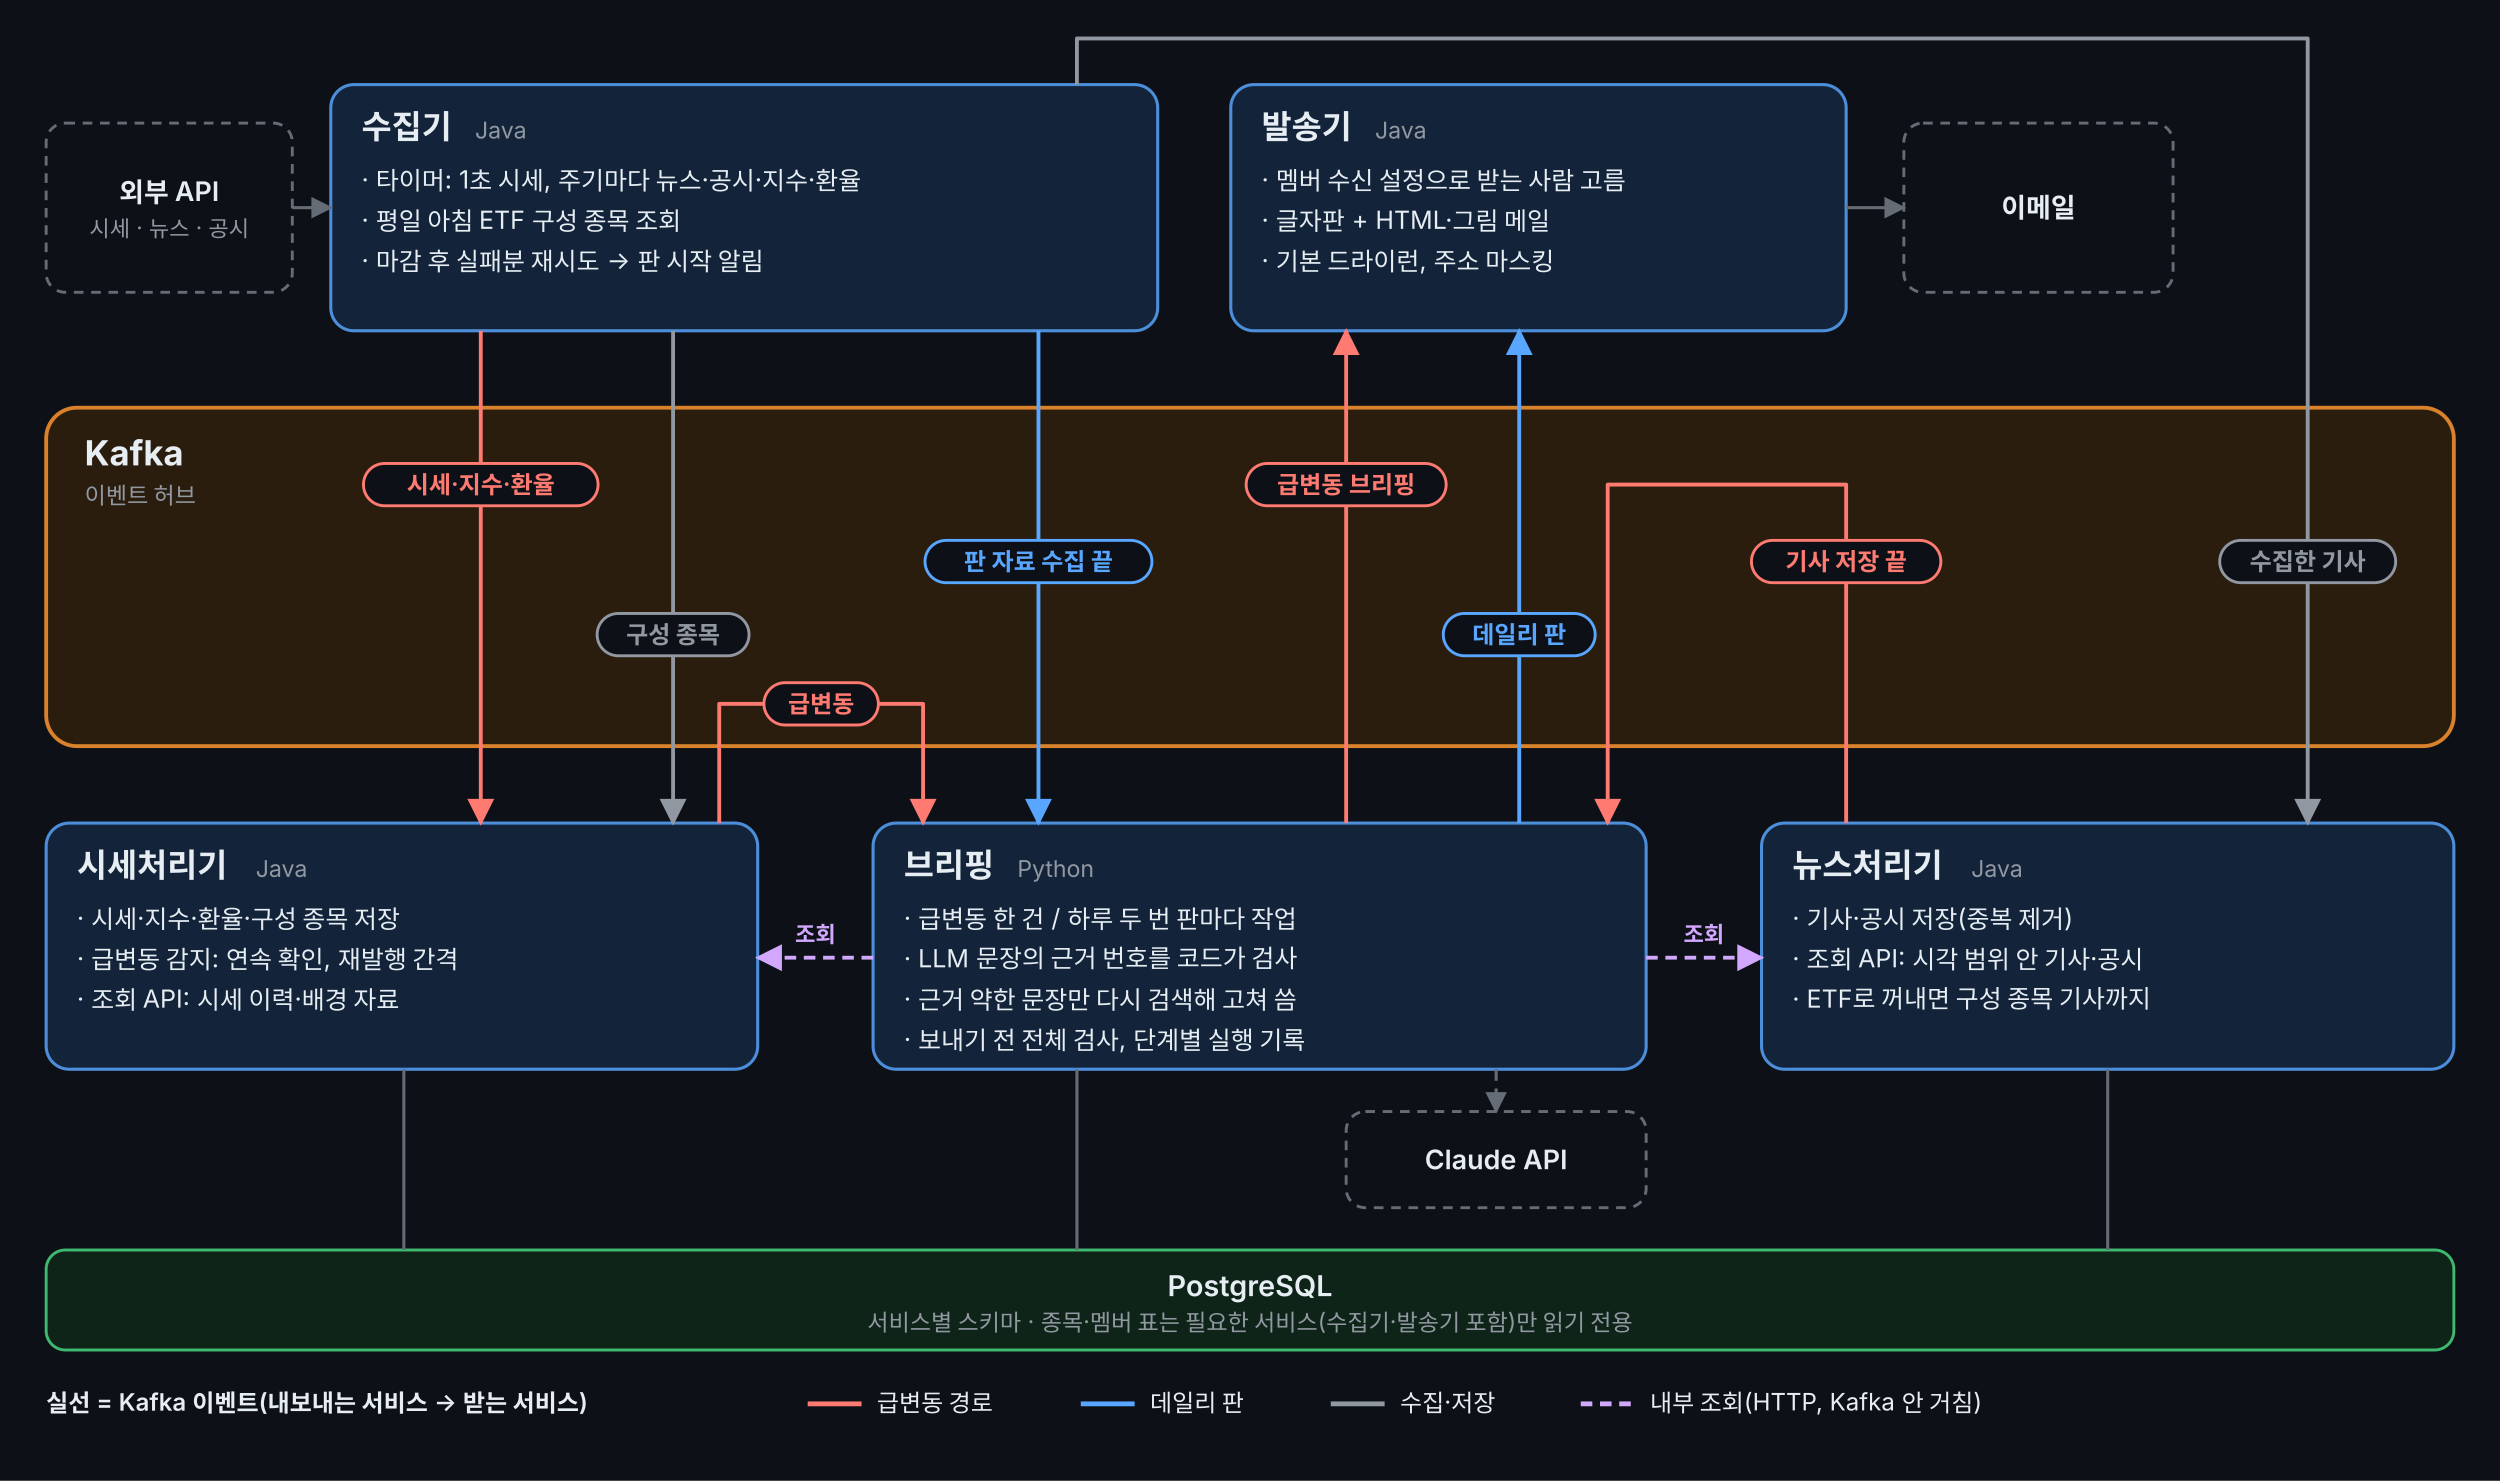
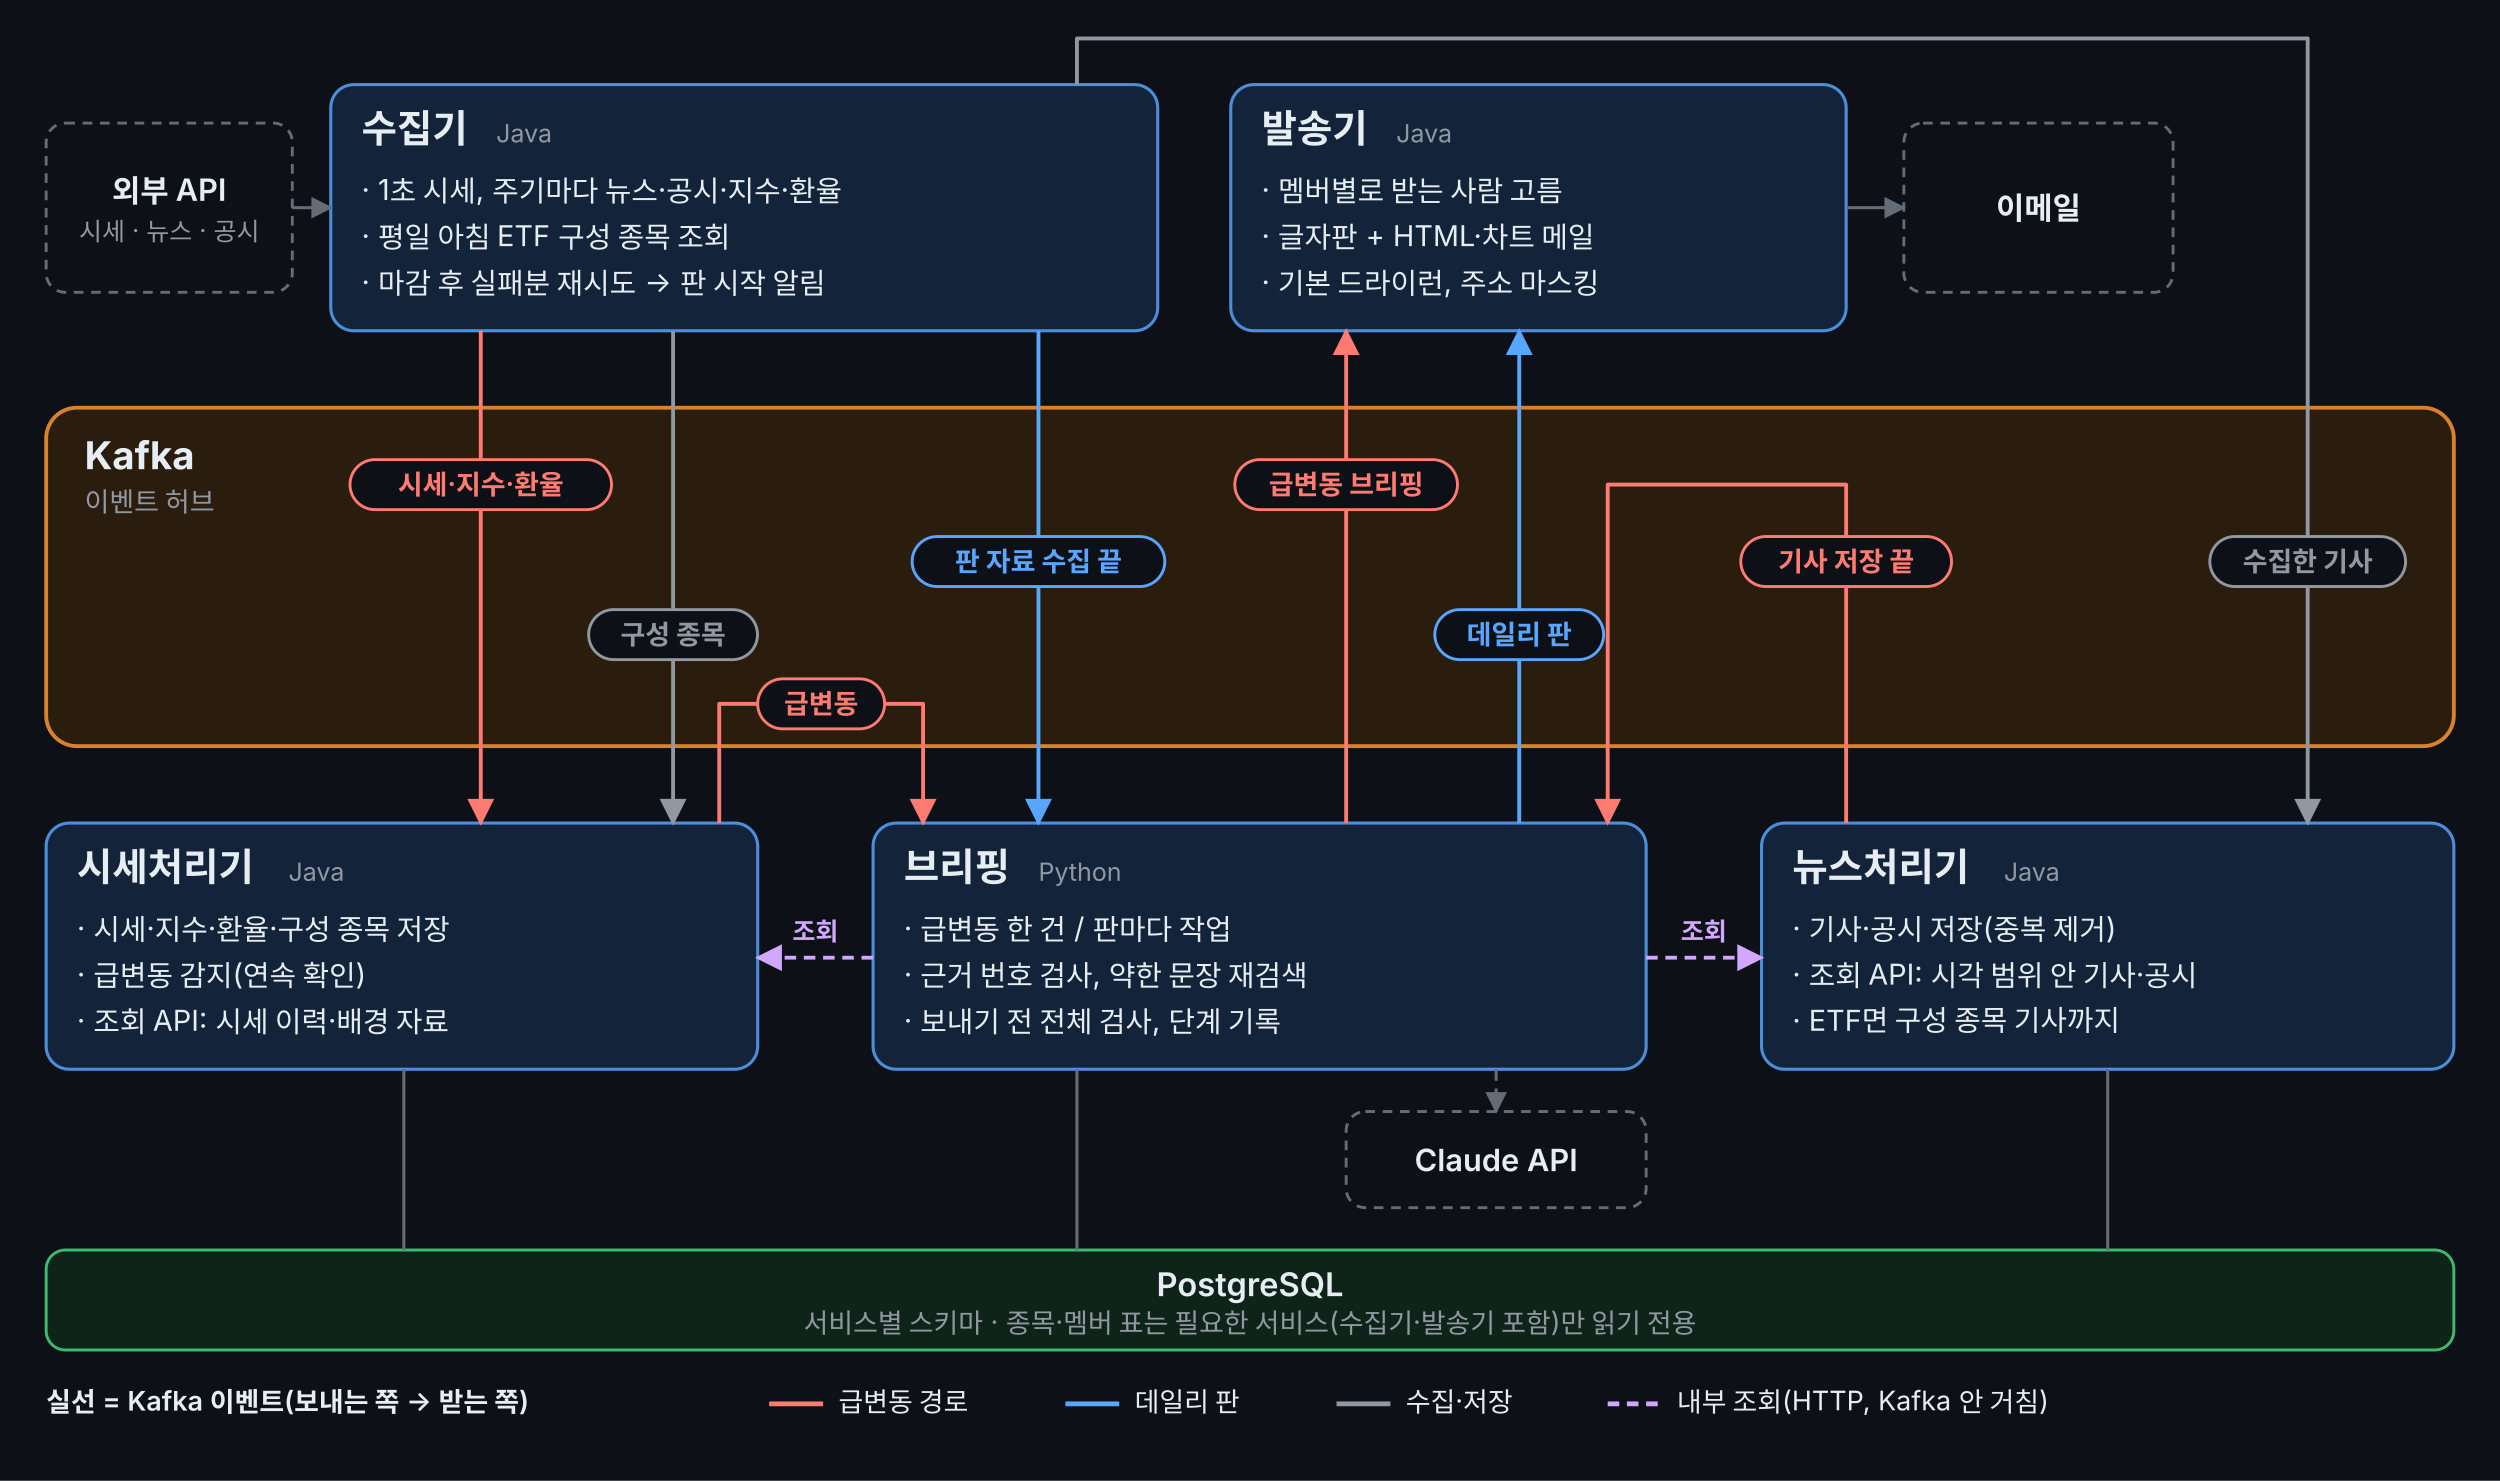
<svg xmlns="http://www.w3.org/2000/svg" viewBox="0 0 1300 770" width="1300" height="770" font-family="-apple-system, 'Segoe UI', 'Apple SD Gothic Neo', 'Noto Sans KR', sans-serif">
  <rect width="1300" height="770" fill="#0d1117" />
  <defs>
    <marker id="mr" viewBox="0 0 10 10" refX="9" refY="5" markerWidth="7" markerHeight="7" orient="auto-start-reverse">
      <path d="M0,0 L10,5 L0,10 z" fill="#ff7b72" />
    </marker>
    <marker id="mb" viewBox="0 0 10 10" refX="9" refY="5" markerWidth="7" markerHeight="7" orient="auto-start-reverse">
      <path d="M0,0 L10,5 L0,10 z" fill="#58a6ff" />
    </marker>
    <marker id="mg" viewBox="0 0 10 10" refX="9" refY="5" markerWidth="7" markerHeight="7" orient="auto-start-reverse">
      <path d="M0,0 L10,5 L0,10 z" fill="#9198a1" />
    </marker>
    <marker id="mp" viewBox="0 0 10 10" refX="9" refY="5" markerWidth="7" markerHeight="7" orient="auto-start-reverse">
      <path d="M0,0 L10,5 L0,10 z" fill="#d2a8ff" />
    </marker>
    <marker id="ml" viewBox="0 0 10 10" refX="9" refY="5" markerWidth="7" markerHeight="7" orient="auto-start-reverse">
      <path d="M0,0 L10,5 L0,10 z" fill="#656c76" />
    </marker>
  </defs>
  <rect x="172" y="44" width="430" height="128" rx="12" fill="#132339" stroke="#4c8eda" stroke-width="1.6" />
-   <text x="188" y="72" text-anchor="start" font-size="17" font-weight="700" fill="#e6edf3">수집기</text>
-   <text x="247" y="72" text-anchor="start" font-size="12" font-weight="400" fill="#9198a1">Java</text>
-   <text x="188" y="98" text-anchor="start" font-size="13" font-weight="400" fill="#e6edf3">· 타이머: 1초 시세, 주기마다 뉴스·공시·지수·환율</text>
-   <text x="188" y="119" text-anchor="start" font-size="13" font-weight="400" fill="#e6edf3">· 평일 아침 ETF 구성 종목 조회</text>
-   <text x="188" y="140" text-anchor="start" font-size="13" font-weight="400" fill="#e6edf3">· 마감 후 실패분 재시도 → 판 시작 알림</text>
+   <text x="188" y="74" text-anchor="start" font-size="20" font-weight="700" fill="#e6edf3">수집기</text>
+   <text x="258" y="74" text-anchor="start" font-size="13" font-weight="400" fill="#9198a1">Java</text>
+   <text x="188" y="104" text-anchor="start" font-size="15" font-weight="400" fill="#e6edf3">· 1초 시세, 주기마다 뉴스·공시·지수·환율</text>
+   <text x="188" y="128" text-anchor="start" font-size="15" font-weight="400" fill="#e6edf3">· 평일 아침 ETF 구성 종목 조회</text>
+   <text x="188" y="152" text-anchor="start" font-size="15" font-weight="400" fill="#e6edf3">· 마감 후 실패분 재시도 → 판 시작 알림</text>
  <rect x="640" y="44" width="320" height="128" rx="12" fill="#132339" stroke="#4c8eda" stroke-width="1.6" />
-   <text x="656" y="72" text-anchor="start" font-size="17" font-weight="700" fill="#e6edf3">발송기</text>
-   <text x="715" y="72" text-anchor="start" font-size="12" font-weight="400" fill="#9198a1">Java</text>
-   <text x="656" y="98" text-anchor="start" font-size="13" font-weight="400" fill="#e6edf3">· 멤버 수신 설정으로 받는 사람 고름</text>
-   <text x="656" y="119" text-anchor="start" font-size="13" font-weight="400" fill="#e6edf3">· 글자판 + HTML·그림 메일</text>
-   <text x="656" y="140" text-anchor="start" font-size="13" font-weight="400" fill="#e6edf3">· 기본 드라이런, 주소 마스킹</text>
+   <text x="656" y="74" text-anchor="start" font-size="20" font-weight="700" fill="#e6edf3">발송기</text>
+   <text x="726" y="74" text-anchor="start" font-size="13" font-weight="400" fill="#9198a1">Java</text>
+   <text x="656" y="104" text-anchor="start" font-size="15" font-weight="400" fill="#e6edf3">· 멤버별로 받는 사람 고름</text>
+   <text x="656" y="128" text-anchor="start" font-size="15" font-weight="400" fill="#e6edf3">· 글자판 + HTML·차트 메일</text>
+   <text x="656" y="152" text-anchor="start" font-size="15" font-weight="400" fill="#e6edf3">· 기본 드라이런, 주소 마스킹</text>
  <rect x="24" y="428" width="370" height="128" rx="12" fill="#132339" stroke="#4c8eda" stroke-width="1.6" />
-   <text x="40" y="456" text-anchor="start" font-size="17" font-weight="700" fill="#e6edf3">시세처리기</text>
-   <text x="133" y="456" text-anchor="start" font-size="12" font-weight="400" fill="#9198a1">Java</text>
-   <text x="40" y="482" text-anchor="start" font-size="13" font-weight="400" fill="#e6edf3">· 시세·지수·환율·구성 종목 저장</text>
-   <text x="40" y="503" text-anchor="start" font-size="13" font-weight="400" fill="#e6edf3">· 급변동 감지: 연속 확인, 재발행 간격</text>
-   <text x="40" y="524" text-anchor="start" font-size="13" font-weight="400" fill="#e6edf3">· 조회 API: 시세 이력·배경 자료</text>
+   <text x="40" y="458" text-anchor="start" font-size="20" font-weight="700" fill="#e6edf3">시세처리기</text>
+   <text x="150" y="458" text-anchor="start" font-size="13" font-weight="400" fill="#9198a1">Java</text>
+   <text x="40" y="488" text-anchor="start" font-size="15" font-weight="400" fill="#e6edf3">· 시세·지수·환율·구성 종목 저장</text>
+   <text x="40" y="512" text-anchor="start" font-size="15" font-weight="400" fill="#e6edf3">· 급변동 감지(연속 확인)</text>
+   <text x="40" y="536" text-anchor="start" font-size="15" font-weight="400" fill="#e6edf3">· 조회 API: 시세 이력·배경 자료</text>
  <rect x="454" y="428" width="402" height="128" rx="12" fill="#132339" stroke="#4c8eda" stroke-width="1.6" />
-   <text x="470" y="456" text-anchor="start" font-size="17" font-weight="700" fill="#e6edf3">브리핑</text>
-   <text x="529" y="456" text-anchor="start" font-size="12" font-weight="400" fill="#9198a1">Python</text>
-   <text x="470" y="482" text-anchor="start" font-size="13" font-weight="400" fill="#e6edf3">· 급변동 한 건 / 하루 두 번 판마다 작업</text>
-   <text x="470" y="503" text-anchor="start" font-size="13" font-weight="400" fill="#e6edf3">· LLM 문장의 근거 번호를 코드가 검사</text>
-   <text x="470" y="524" text-anchor="start" font-size="13" font-weight="400" fill="#e6edf3">· 근거 약한 문장만 다시 검색해 고쳐 씀</text>
-   <text x="470" y="545" text-anchor="start" font-size="13" font-weight="400" fill="#e6edf3">· 보내기 전 전체 검사, 단계별 실행 기록</text>
+   <text x="470" y="458" text-anchor="start" font-size="20" font-weight="700" fill="#e6edf3">브리핑</text>
+   <text x="540" y="458" text-anchor="start" font-size="13" font-weight="400" fill="#9198a1">Python</text>
+   <text x="470" y="488" text-anchor="start" font-size="15" font-weight="400" fill="#e6edf3">· 급변동 한 건 / 판마다 작업</text>
+   <text x="470" y="512" text-anchor="start" font-size="15" font-weight="400" fill="#e6edf3">· 근거 번호 검사, 약한 문장 재검색</text>
+   <text x="470" y="536" text-anchor="start" font-size="15" font-weight="400" fill="#e6edf3">· 보내기 전 전체 검사, 단계 기록</text>
  <rect x="916" y="428" width="360" height="128" rx="12" fill="#132339" stroke="#4c8eda" stroke-width="1.6" />
-   <text x="932" y="456" text-anchor="start" font-size="17" font-weight="700" fill="#e6edf3">뉴스처리기</text>
-   <text x="1025" y="456" text-anchor="start" font-size="12" font-weight="400" fill="#9198a1">Java</text>
-   <text x="932" y="482" text-anchor="start" font-size="13" font-weight="400" fill="#e6edf3">· 기사·공시 저장(중복 제거)</text>
-   <text x="932" y="503" text-anchor="start" font-size="13" font-weight="400" fill="#e6edf3">· 조회 API: 시각 범위 안 기사·공시</text>
-   <text x="932" y="524" text-anchor="start" font-size="13" font-weight="400" fill="#e6edf3">· ETF로 꺼내면 구성 종목 기사까지</text>
+   <text x="932" y="458" text-anchor="start" font-size="20" font-weight="700" fill="#e6edf3">뉴스처리기</text>
+   <text x="1042" y="458" text-anchor="start" font-size="13" font-weight="400" fill="#9198a1">Java</text>
+   <text x="932" y="488" text-anchor="start" font-size="15" font-weight="400" fill="#e6edf3">· 기사·공시 저장(중복 제거)</text>
+   <text x="932" y="512" text-anchor="start" font-size="15" font-weight="400" fill="#e6edf3">· 조회 API: 시각 범위 안 기사·공시</text>
+   <text x="932" y="536" text-anchor="start" font-size="15" font-weight="400" fill="#e6edf3">· ETF면 구성 종목 기사까지</text>
  <rect x="24" y="212" width="1252" height="176" rx="16" fill="#2b1d0e" stroke="#d9822b" stroke-width="2" />
-   <text x="44" y="242" text-anchor="start" font-size="18" font-weight="700" fill="#e6edf3">Kafka</text>
-   <text x="44" y="262" text-anchor="start" font-size="12" font-weight="400" fill="#9198a1">이벤트 허브</text>
+   <text x="44" y="244" text-anchor="start" font-size="20" font-weight="700" fill="#e6edf3">Kafka</text>
+   <text x="44" y="266" text-anchor="start" font-size="14" font-weight="400" fill="#9198a1">이벤트 허브</text>
  <polyline points="250,172 250,428" fill="none" stroke="#ff7b72" stroke-width="2" stroke-linejoin="round" marker-end="url(#mr)" />
-   <rect x="189.0" y="241" width="122.0" height="22" rx="11" fill="#0d1117" stroke="#ff7b72" stroke-width="1.5" />
-   <text x="250" y="256.5" text-anchor="middle" font-size="12.5" font-weight="600" fill="#ff7b72">시세·지수·환율</text>
+   <rect x="182.0" y="239" width="136.0" height="26" rx="13" fill="#0d1117" stroke="#ff7b72" stroke-width="1.5" />
+   <text x="250" y="257" text-anchor="middle" font-size="14" font-weight="600" fill="#ff7b72">시세·지수·환율</text>
  <polyline points="350,172 350,428" fill="none" stroke="#9198a1" stroke-width="2" stroke-linejoin="round" marker-end="url(#mg)" />
-   <rect x="310.5" y="319" width="79.0" height="22" rx="11" fill="#0d1117" stroke="#9198a1" stroke-width="1.5" />
-   <text x="350" y="334.5" text-anchor="middle" font-size="12.5" font-weight="600" fill="#9198a1">구성 종목</text>
+   <rect x="306.1" y="317" width="87.8" height="26" rx="13" fill="#0d1117" stroke="#9198a1" stroke-width="1.5" />
+   <text x="350" y="335" text-anchor="middle" font-size="14" font-weight="600" fill="#9198a1">구성 종목</text>
  <polyline points="540,172 540,428" fill="none" stroke="#58a6ff" stroke-width="2" stroke-linejoin="round" marker-end="url(#mb)" />
-   <rect x="481.0" y="281" width="118.0" height="22" rx="11" fill="#0d1117" stroke="#58a6ff" stroke-width="1.5" />
-   <text x="540" y="296.5" text-anchor="middle" font-size="12.5" font-weight="600" fill="#58a6ff">판 자료 수집 끝</text>
+   <rect x="474.3" y="279" width="131.4" height="26" rx="13" fill="#0d1117" stroke="#58a6ff" stroke-width="1.5" />
+   <text x="540" y="297" text-anchor="middle" font-size="14" font-weight="600" fill="#58a6ff">판 자료 수집 끝</text>
  <polyline points="374,428 374,366 480,366 480,428" fill="none" stroke="#ff7b72" stroke-width="2" stroke-linejoin="round" marker-end="url(#mr)" />
-   <rect x="397.25" y="355" width="59.5" height="22" rx="11" fill="#0d1117" stroke="#ff7b72" stroke-width="1.5" />
-   <text x="427" y="370.5" text-anchor="middle" font-size="12.5" font-weight="600" fill="#ff7b72">급변동</text>
+   <rect x="394.0" y="353" width="66.0" height="26" rx="13" fill="#0d1117" stroke="#ff7b72" stroke-width="1.5" />
+   <text x="427" y="371" text-anchor="middle" font-size="14" font-weight="600" fill="#ff7b72">급변동</text>
  <polyline points="960,428 960,252 836,252 836,428" fill="none" stroke="#ff7b72" stroke-width="2" stroke-linejoin="round" marker-end="url(#mr)" />
-   <rect x="910.75" y="281" width="98.5" height="22" rx="11" fill="#0d1117" stroke="#ff7b72" stroke-width="1.5" />
-   <text x="960" y="296.5" text-anchor="middle" font-size="12.5" font-weight="600" fill="#ff7b72">기사 저장 끝</text>
+   <rect x="905.2" y="279" width="109.6" height="26" rx="13" fill="#0d1117" stroke="#ff7b72" stroke-width="1.5" />
+   <text x="960" y="297" text-anchor="middle" font-size="14" font-weight="600" fill="#ff7b72">기사 저장 끝</text>
  <polyline points="700,428 700,172" fill="none" stroke="#ff7b72" stroke-width="2" stroke-linejoin="round" marker-end="url(#mr)" />
-   <rect x="648.0" y="241" width="104.0" height="22" rx="11" fill="#0d1117" stroke="#ff7b72" stroke-width="1.5" />
-   <text x="700" y="256.5" text-anchor="middle" font-size="12.5" font-weight="600" fill="#ff7b72">급변동 브리핑</text>
+   <rect x="642.1" y="239" width="115.8" height="26" rx="13" fill="#0d1117" stroke="#ff7b72" stroke-width="1.5" />
+   <text x="700" y="257" text-anchor="middle" font-size="14" font-weight="600" fill="#ff7b72">급변동 브리핑</text>
  <polyline points="790,428 790,172" fill="none" stroke="#58a6ff" stroke-width="2" stroke-linejoin="round" marker-end="url(#mb)" />
-   <rect x="750.5" y="319" width="79.0" height="22" rx="11" fill="#0d1117" stroke="#58a6ff" stroke-width="1.5" />
-   <text x="790" y="334.5" text-anchor="middle" font-size="12.5" font-weight="600" fill="#58a6ff">데일리 판</text>
+   <rect x="746.1" y="317" width="87.8" height="26" rx="13" fill="#0d1117" stroke="#58a6ff" stroke-width="1.5" />
+   <text x="790" y="335" text-anchor="middle" font-size="14" font-weight="600" fill="#58a6ff">데일리 판</text>
  <polyline points="560,44 560,20 1200,20 1200,428" fill="none" stroke="#9198a1" stroke-width="2" stroke-linejoin="round" marker-end="url(#mg)" />
-   <rect x="1154.25" y="281" width="91.5" height="22" rx="11" fill="#0d1117" stroke="#9198a1" stroke-width="1.5" />
-   <text x="1200" y="296.5" text-anchor="middle" font-size="12.5" font-weight="600" fill="#9198a1">수집한 기사</text>
+   <rect x="1149.1" y="279" width="101.8" height="26" rx="13" fill="#0d1117" stroke="#9198a1" stroke-width="1.5" />
+   <text x="1200" y="297" text-anchor="middle" font-size="14" font-weight="600" fill="#9198a1">수집한 기사</text>
  <polyline points="454,498 394,498" fill="none" stroke="#d2a8ff" stroke-width="2" stroke-linejoin="round" stroke-dasharray="6 4" marker-end="url(#mp)" />
-   <text x="424" y="490" text-anchor="middle" font-size="11.5" font-weight="600" fill="#d2a8ff">조회</text>
+   <text x="424" y="489" text-anchor="middle" font-size="13" font-weight="600" fill="#d2a8ff">조회</text>
  <polyline points="856,498 916,498" fill="none" stroke="#d2a8ff" stroke-width="2" stroke-linejoin="round" stroke-dasharray="6 4" marker-end="url(#mp)" />
-   <text x="886" y="490" text-anchor="middle" font-size="11.5" font-weight="600" fill="#d2a8ff">조회</text>
+   <text x="886" y="489" text-anchor="middle" font-size="13" font-weight="600" fill="#d2a8ff">조회</text>
  <rect x="24" y="64" width="128" height="88" rx="10" fill="#0d1117" stroke="#656c76" stroke-width="1.5" stroke-dasharray="5 4" />
-   <text x="88.0" y="105.0" text-anchor="middle" font-size="14" font-weight="600" fill="#e6edf3">외부 API</text>
-   <text x="88.0" y="123.0" text-anchor="middle" font-size="11.5" font-weight="400" fill="#9198a1">시세 · 뉴스 · 공시</text>
+   <text x="88.0" y="105.0" text-anchor="middle" font-size="16" font-weight="600" fill="#e6edf3">외부 API</text>
+   <text x="88.0" y="125.0" text-anchor="middle" font-size="13" font-weight="400" fill="#9198a1">시세 · 뉴스 · 공시</text>
  <polyline points="152,108 172,108" fill="none" stroke="#656c76" stroke-width="1.6" stroke-linejoin="round" marker-end="url(#ml)" />
  <rect x="990" y="64" width="140" height="88" rx="10" fill="#0d1117" stroke="#656c76" stroke-width="1.5" stroke-dasharray="5 4" />
-   <text x="1060.0" y="113.0" text-anchor="middle" font-size="14" font-weight="600" fill="#e6edf3">이메일</text>
+   <text x="1060.0" y="114.0" text-anchor="middle" font-size="16" font-weight="600" fill="#e6edf3">이메일</text>
  <polyline points="960,108 990,108" fill="none" stroke="#656c76" stroke-width="1.6" stroke-linejoin="round" marker-end="url(#ml)" />
  <rect x="700" y="578" width="156" height="50" rx="10" fill="#0d1117" stroke="#656c76" stroke-width="1.5" stroke-dasharray="5 4" />
-   <text x="778.0" y="608.0" text-anchor="middle" font-size="14" font-weight="600" fill="#e6edf3">Claude API</text>
+   <text x="778.0" y="609.0" text-anchor="middle" font-size="16" font-weight="600" fill="#e6edf3">Claude API</text>
  <polyline points="778,556 778,578" fill="none" stroke="#656c76" stroke-width="1.6" stroke-linejoin="round" stroke-dasharray="6 4" marker-end="url(#ml)" />
  <rect x="24" y="650" width="1252" height="52" rx="10" fill="#0f2419" stroke="#3fb970" stroke-width="1.5" />
-   <text x="650" y="674" text-anchor="middle" font-size="15" font-weight="600" fill="#e6edf3">PostgreSQL</text>
-   <text x="650" y="692" text-anchor="middle" font-size="12" font-weight="400" fill="#9198a1">서비스별 스키마 · 종목·멤버 표는 필요한 서비스(수집기·발송기 포함)만 읽기 전용</text>
+   <text x="650" y="674" text-anchor="middle" font-size="17" font-weight="600" fill="#e6edf3">PostgreSQL</text>
+   <text x="650" y="693" text-anchor="middle" font-size="14" font-weight="400" fill="#9198a1">서비스별 스키마 · 종목·멤버 표는 필요한 서비스(수집기·발송기 포함)만 읽기 전용</text>
  <polyline points="210,556 210,650" fill="none" stroke="#656c76" stroke-width="1.6" stroke-linejoin="round" />
  <polyline points="560,556 560,650" fill="none" stroke="#656c76" stroke-width="1.6" stroke-linejoin="round" />
  <polyline points="1096,556 1096,650" fill="none" stroke="#656c76" stroke-width="1.6" stroke-linejoin="round" />
-   <text x="24" y="734" text-anchor="start" font-size="12.5" font-weight="600" fill="#e6edf3">실선 = Kafka 이벤트(내보내는 서비스 → 받는 서비스)</text>
-   <line x1="420" y1="730" x2="448" y2="730" stroke="#ff7b72" stroke-width="2.5" />
-   <text x="456" y="734" text-anchor="start" font-size="12.5" font-weight="400" fill="#e6edf3">급변동 경로</text>
-   <line x1="562" y1="730" x2="590" y2="730" stroke="#58a6ff" stroke-width="2.5" />
-   <text x="598" y="734" text-anchor="start" font-size="12.5" font-weight="400" fill="#e6edf3">데일리 판</text>
-   <line x1="692" y1="730" x2="720" y2="730" stroke="#9198a1" stroke-width="2.5" />
-   <text x="728" y="734" text-anchor="start" font-size="12.5" font-weight="400" fill="#e6edf3">수집·저장</text>
-   <line x1="822" y1="730" x2="850" y2="730" stroke="#d2a8ff" stroke-width="2.5" stroke-dasharray="6 4" />
-   <text x="858" y="734" text-anchor="start" font-size="12.5" font-weight="400" fill="#e6edf3">내부 조회(HTTP, Kafka 안 거침)</text>
+   <text x="24" y="734" text-anchor="start" font-size="14" font-weight="600" fill="#e6edf3">실선 = Kafka 이벤트(보내는 쪽 → 받는 쪽)</text>
+   <line x1="400" y1="730" x2="428" y2="730" stroke="#ff7b72" stroke-width="2.5" />
+   <text x="436" y="734" text-anchor="start" font-size="14" font-weight="400" fill="#e6edf3">급변동 경로</text>
+   <line x1="554" y1="730" x2="582" y2="730" stroke="#58a6ff" stroke-width="2.5" />
+   <text x="590" y="734" text-anchor="start" font-size="14" font-weight="400" fill="#e6edf3">데일리 판</text>
+   <line x1="695" y1="730" x2="723" y2="730" stroke="#9198a1" stroke-width="2.5" />
+   <text x="731" y="734" text-anchor="start" font-size="14" font-weight="400" fill="#e6edf3">수집·저장</text>
+   <line x1="836" y1="730" x2="864" y2="730" stroke="#d2a8ff" stroke-width="2.5" stroke-dasharray="6 4" />
+   <text x="872" y="734" text-anchor="start" font-size="14" font-weight="400" fill="#e6edf3">내부 조회(HTTP, Kafka 안 거침)</text>
</svg>
